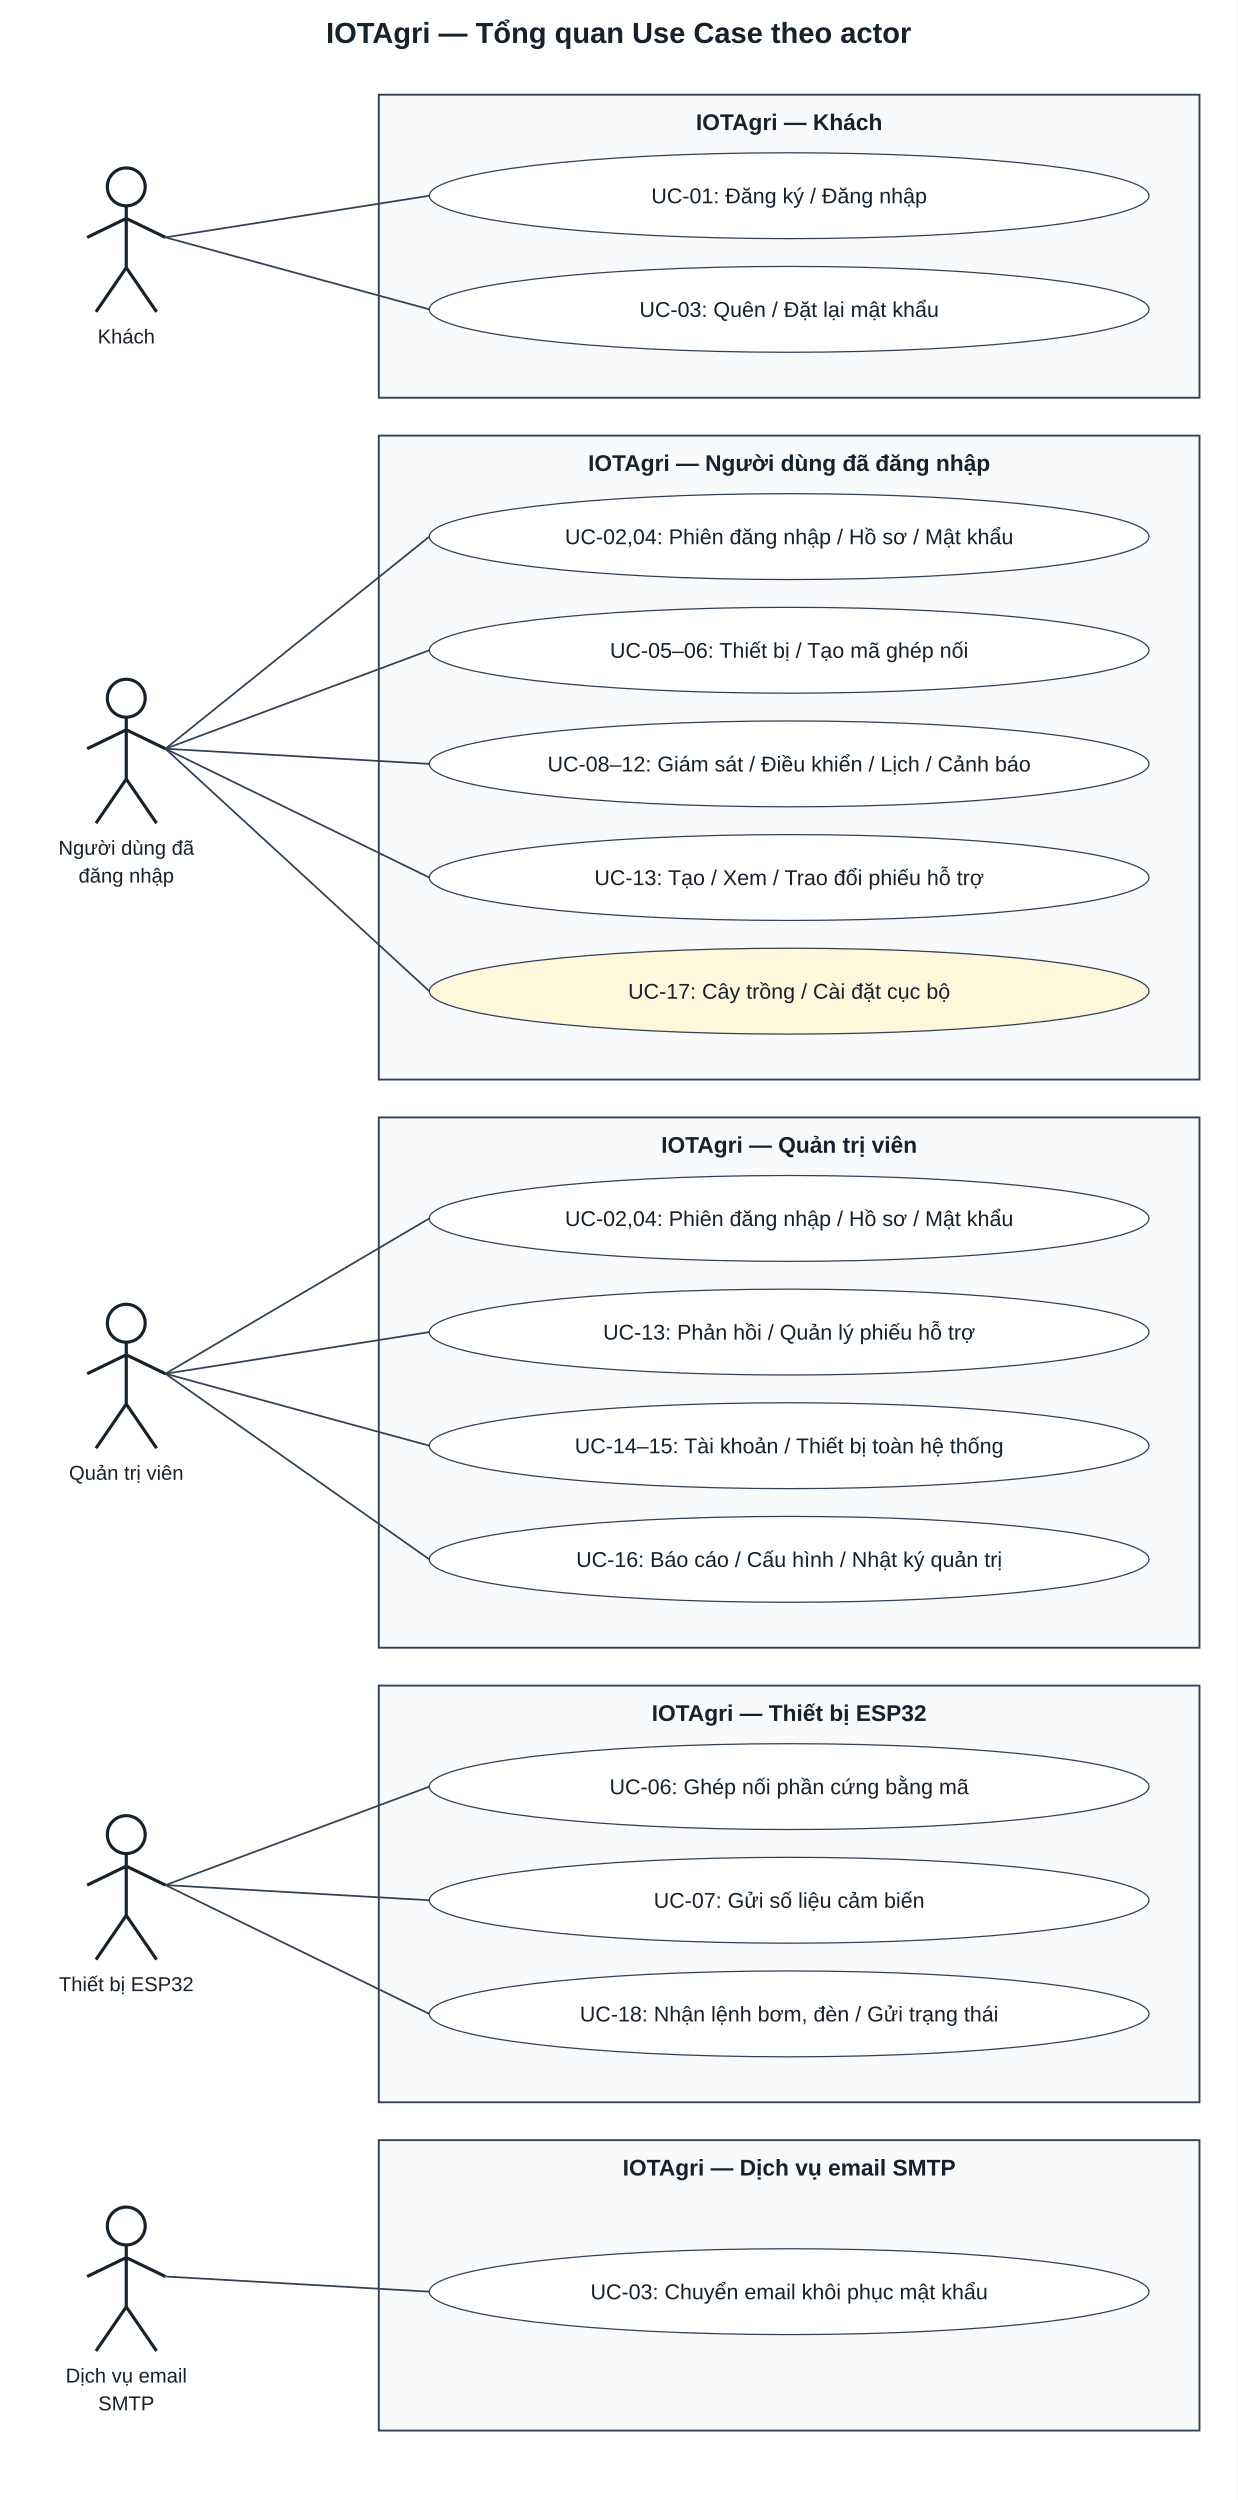
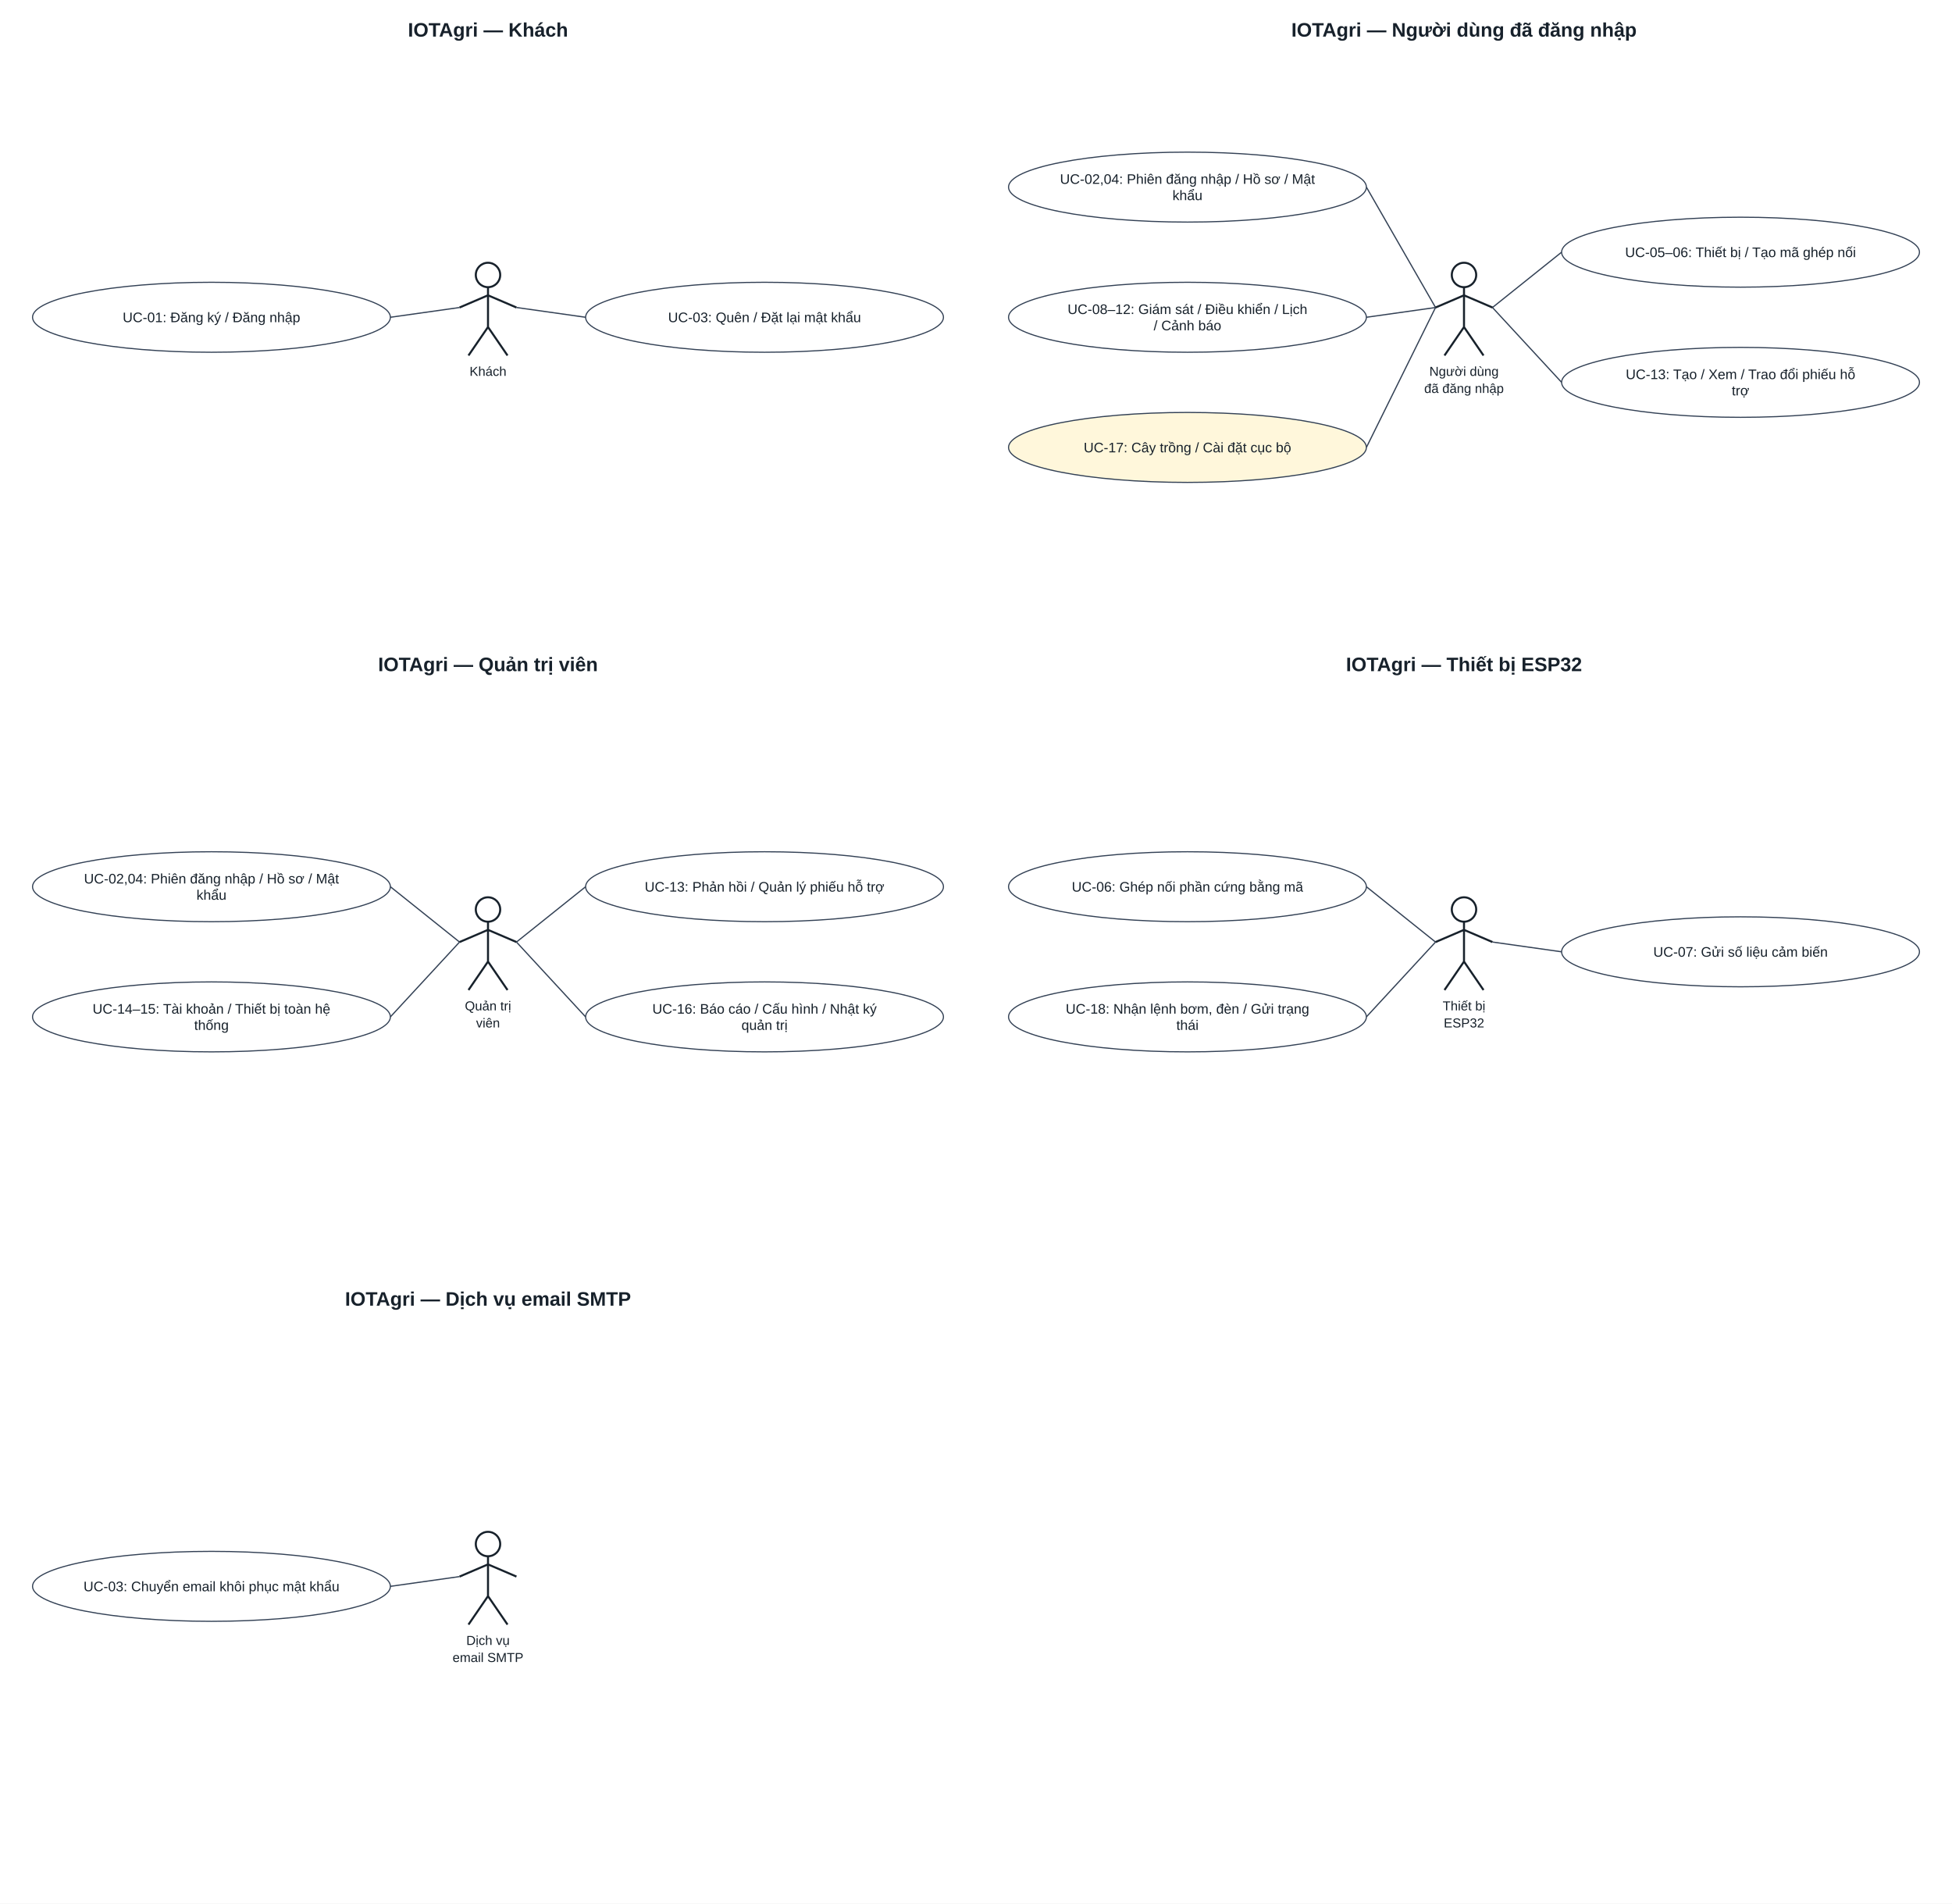
- <svg xmlns="http://www.w3.org/2000/svg" width="980" height="1980" viewBox="0 0 980 1980" role="img" aria-labelledby="title desc">
+ <svg xmlns="http://www.w3.org/2000/svg" width="2400" height="2340" viewBox="0 0 2400 2340" role="img" aria-labelledby="title desc">
  <rect width="100%" height="100%" fill="white" />
  <g font-family="Arial, sans-serif" fill="#17212b">
-     <text x="490" y="34" text-anchor="middle" font-size="23" font-weight="bold">IOTAgri — Tổng quan Use Case theo actor</text>
-     <g data-actor="Guest">
-       <rect x="300" y="75" width="650" height="240" fill="#f8fafc" stroke="#334155" stroke-width="1.5" />
-       <text x="625" y="103" text-anchor="middle" font-size="18" font-weight="bold">IOTAgri — Khách</text>
+     <g data-actor="Guest" transform="translate(0 0)">
+       <text x="600" y="45" text-anchor="middle" font-size="24" font-weight="bold">IOTAgri — Khách</text>
+       <line data-usecase="GuestUC1" x1="565" y1="378" x2="480" y2="390" stroke="#334155" stroke-width="1.5" />
+       <ellipse data-usecase="GuestUC1" cx="260" cy="390" rx="220" ry="43" fill="#FFFFFF" stroke="#334155" stroke-width="1.4" />
+       <text x="260" y="396.0" text-anchor="middle" font-size="17" font-weight="normal">UC-01: Đăng ký / Đăng nhập</text>
+       <line data-usecase="GuestUC2" x1="635" y1="378" x2="720" y2="390" stroke="#334155" stroke-width="1.5" />
+       <ellipse data-usecase="GuestUC2" cx="940" cy="390" rx="220" ry="43" fill="#FFFFFF" stroke="#334155" stroke-width="1.4" />
+       <text x="940" y="396.0" text-anchor="middle" font-size="17" font-weight="normal">UC-03: Quên / Đặt lại mật khẩu</text>
      <g fill="none" stroke="#17212b" stroke-width="2.5">
-         <circle cx="100" cy="148.0" r="15" />
-         <path d="M100 163.0 V212.0 M69 188.0 L100 173.0 L131 188.0 M100 212.0 L76 247.0 M100 212.0 L124 247.0" />
+         <circle cx="600" cy="338" r="15" />
+         <path d="M600 353 V402 M565 378 L600 363 L635 378 M600 402 L576 437 M600 402 L624 437" />
      </g>
-       <text x="100" y="272.0" text-anchor="middle" font-size="16" font-weight="normal">Khách</text>
-       <line data-usecase="GuestUC1" x1="131" y1="188.0" x2="340" y2="155.0" stroke="#334155" stroke-width="1.4" />
-       <ellipse data-usecase="GuestUC1" cx="625" cy="155.0" rx="285" ry="34" fill="#FFFFFF" stroke="#334155" />
-       <text x="625" y="161.0" text-anchor="middle" font-size="17" font-weight="normal">UC-01: Đăng ký / Đăng nhập</text>
-       <line data-usecase="GuestUC2" x1="131" y1="188.0" x2="340" y2="245.0" stroke="#334155" stroke-width="1.4" />
-       <ellipse data-usecase="GuestUC2" cx="625" cy="245.0" rx="285" ry="34" fill="#FFFFFF" stroke="#334155" />
-       <text x="625" y="251.0" text-anchor="middle" font-size="17" font-weight="normal">UC-03: Quên / Đặt lại mật khẩu</text>
+       <text x="600" y="462" text-anchor="middle" font-size="16" font-weight="normal">Khách</text>
    </g>
-     <g data-actor="User">
-       <rect x="300" y="345" width="650" height="510" fill="#f8fafc" stroke="#334155" stroke-width="1.5" />
-       <text x="625" y="373" text-anchor="middle" font-size="18" font-weight="bold">IOTAgri — Người dùng đã đăng nhập</text>
+     <g data-actor="User" transform="translate(1200 0)">
+       <text x="600" y="45" text-anchor="middle" font-size="24" font-weight="bold">IOTAgri — Người dùng đã đăng nhập</text>
+       <line data-usecase="UserUC1" x1="565" y1="378" x2="480" y2="230.0" stroke="#334155" stroke-width="1.5" />
+       <ellipse data-usecase="UserUC1" cx="260" cy="230.0" rx="220" ry="43" fill="#FFFFFF" stroke="#334155" stroke-width="1.4" />
+       <text x="260" y="226.0" text-anchor="middle" font-size="17" font-weight="normal">UC-02,04: Phiên đăng nhập / Hồ sơ / Mật</text>
+       <text x="260" y="246.0" text-anchor="middle" font-size="17" font-weight="normal">khẩu</text>
+       <line data-usecase="UserUC2" x1="635" y1="378" x2="720" y2="310.0" stroke="#334155" stroke-width="1.5" />
+       <ellipse data-usecase="UserUC2" cx="940" cy="310.0" rx="220" ry="43" fill="#FFFFFF" stroke="#334155" stroke-width="1.4" />
+       <text x="940" y="316.0" text-anchor="middle" font-size="17" font-weight="normal">UC-05–06: Thiết bị / Tạo mã ghép nối</text>
+       <line data-usecase="UserUC3" x1="565" y1="378" x2="480" y2="390.0" stroke="#334155" stroke-width="1.5" />
+       <ellipse data-usecase="UserUC3" cx="260" cy="390.0" rx="220" ry="43" fill="#FFFFFF" stroke="#334155" stroke-width="1.4" />
+       <text x="260" y="386.0" text-anchor="middle" font-size="17" font-weight="normal">UC-08–12: Giám sát / Điều khiển / Lịch</text>
+       <text x="260" y="406.0" text-anchor="middle" font-size="17" font-weight="normal">/ Cảnh báo</text>
+       <line data-usecase="UserUC4" x1="635" y1="378" x2="720" y2="470.0" stroke="#334155" stroke-width="1.5" />
+       <ellipse data-usecase="UserUC4" cx="940" cy="470.0" rx="220" ry="43" fill="#FFFFFF" stroke="#334155" stroke-width="1.4" />
+       <text x="940" y="466.0" text-anchor="middle" font-size="17" font-weight="normal">UC-13: Tạo / Xem / Trao đổi phiếu hỗ</text>
+       <text x="940" y="486.0" text-anchor="middle" font-size="17" font-weight="normal">trợ</text>
+       <line data-usecase="UserUC5" x1="565" y1="378" x2="480" y2="550.0" stroke="#334155" stroke-width="1.5" />
+       <ellipse data-usecase="UserUC5" cx="260" cy="550.0" rx="220" ry="43" fill="#FFF7DB" stroke="#334155" stroke-width="1.4" />
+       <text x="260" y="556.0" text-anchor="middle" font-size="17" font-weight="normal">UC-17: Cây trồng / Cài đặt cục bộ</text>
      <g fill="none" stroke="#17212b" stroke-width="2.5">
-         <circle cx="100" cy="553.0" r="15" />
-         <path d="M100 568.0 V617.0 M69 593.0 L100 578.0 L131 593.0 M100 617.0 L76 652.0 M100 617.0 L124 652.0" />
+         <circle cx="600" cy="338" r="15" />
+         <path d="M600 353 V402 M565 378 L600 363 L635 378 M600 402 L576 437 M600 402 L624 437" />
      </g>
-       <text x="100" y="677.0" text-anchor="middle" font-size="16" font-weight="normal">Người dùng đã</text>
-       <text x="100" y="699.0" text-anchor="middle" font-size="16" font-weight="normal">đăng nhập</text>
-       <line data-usecase="UserUC1" x1="131" y1="593.0" x2="340" y2="425.0" stroke="#334155" stroke-width="1.4" />
-       <ellipse data-usecase="UserUC1" cx="625" cy="425.0" rx="285" ry="34" fill="#FFFFFF" stroke="#334155" />
-       <text x="625" y="431.0" text-anchor="middle" font-size="17" font-weight="normal">UC-02,04: Phiên đăng nhập / Hồ sơ / Mật khẩu</text>
-       <line data-usecase="UserUC2" x1="131" y1="593.0" x2="340" y2="515.0" stroke="#334155" stroke-width="1.4" />
-       <ellipse data-usecase="UserUC2" cx="625" cy="515.0" rx="285" ry="34" fill="#FFFFFF" stroke="#334155" />
-       <text x="625" y="521.0" text-anchor="middle" font-size="17" font-weight="normal">UC-05–06: Thiết bị / Tạo mã ghép nối</text>
-       <line data-usecase="UserUC3" x1="131" y1="593.0" x2="340" y2="605.0" stroke="#334155" stroke-width="1.4" />
-       <ellipse data-usecase="UserUC3" cx="625" cy="605.0" rx="285" ry="34" fill="#FFFFFF" stroke="#334155" />
-       <text x="625" y="611.0" text-anchor="middle" font-size="17" font-weight="normal">UC-08–12: Giám sát / Điều khiển / Lịch / Cảnh báo</text>
-       <line data-usecase="UserUC4" x1="131" y1="593.0" x2="340" y2="695.0" stroke="#334155" stroke-width="1.4" />
-       <ellipse data-usecase="UserUC4" cx="625" cy="695.0" rx="285" ry="34" fill="#FFFFFF" stroke="#334155" />
-       <text x="625" y="701.0" text-anchor="middle" font-size="17" font-weight="normal">UC-13: Tạo / Xem / Trao đổi phiếu hỗ trợ</text>
-       <line data-usecase="UserUC5" x1="131" y1="593.0" x2="340" y2="785.0" stroke="#334155" stroke-width="1.4" />
-       <ellipse data-usecase="UserUC5" cx="625" cy="785.0" rx="285" ry="34" fill="#FFF7DB" stroke="#334155" />
-       <text x="625" y="791.0" text-anchor="middle" font-size="17" font-weight="normal">UC-17: Cây trồng / Cài đặt cục bộ</text>
+       <text x="600" y="462" text-anchor="middle" font-size="16" font-weight="normal">Người dùng</text>
+       <text x="600" y="483" text-anchor="middle" font-size="16" font-weight="normal">đã đăng nhập</text>
    </g>
-     <g data-actor="Admin">
-       <rect x="300" y="885" width="650" height="420" fill="#f8fafc" stroke="#334155" stroke-width="1.5" />
-       <text x="625" y="913" text-anchor="middle" font-size="18" font-weight="bold">IOTAgri — Quản trị viên</text>
+     <g data-actor="Admin" transform="translate(0 780)">
+       <text x="600" y="45" text-anchor="middle" font-size="24" font-weight="bold">IOTAgri — Quản trị viên</text>
+       <line data-usecase="AdminUC1" x1="565" y1="378" x2="480" y2="310.0" stroke="#334155" stroke-width="1.5" />
+       <ellipse data-usecase="AdminUC1" cx="260" cy="310.0" rx="220" ry="43" fill="#FFFFFF" stroke="#334155" stroke-width="1.4" />
+       <text x="260" y="306.0" text-anchor="middle" font-size="17" font-weight="normal">UC-02,04: Phiên đăng nhập / Hồ sơ / Mật</text>
+       <text x="260" y="326.0" text-anchor="middle" font-size="17" font-weight="normal">khẩu</text>
+       <line data-usecase="AdminUC2" x1="635" y1="378" x2="720" y2="310.0" stroke="#334155" stroke-width="1.5" />
+       <ellipse data-usecase="AdminUC2" cx="940" cy="310.0" rx="220" ry="43" fill="#FFFFFF" stroke="#334155" stroke-width="1.4" />
+       <text x="940" y="316.0" text-anchor="middle" font-size="17" font-weight="normal">UC-13: Phản hồi / Quản lý phiếu hỗ trợ</text>
+       <line data-usecase="AdminUC3" x1="565" y1="378" x2="480" y2="470.0" stroke="#334155" stroke-width="1.5" />
+       <ellipse data-usecase="AdminUC3" cx="260" cy="470.0" rx="220" ry="43" fill="#FFFFFF" stroke="#334155" stroke-width="1.4" />
+       <text x="260" y="466.0" text-anchor="middle" font-size="17" font-weight="normal">UC-14–15: Tài khoản / Thiết bị toàn hệ</text>
+       <text x="260" y="486.0" text-anchor="middle" font-size="17" font-weight="normal">thống</text>
+       <line data-usecase="AdminUC4" x1="635" y1="378" x2="720" y2="470.0" stroke="#334155" stroke-width="1.5" />
+       <ellipse data-usecase="AdminUC4" cx="940" cy="470.0" rx="220" ry="43" fill="#FFFFFF" stroke="#334155" stroke-width="1.4" />
+       <text x="940" y="466.0" text-anchor="middle" font-size="17" font-weight="normal">UC-16: Báo cáo / Cấu hình / Nhật ký</text>
+       <text x="940" y="486.0" text-anchor="middle" font-size="17" font-weight="normal">quản trị</text>
      <g fill="none" stroke="#17212b" stroke-width="2.5">
-         <circle cx="100" cy="1048.0" r="15" />
-         <path d="M100 1063.0 V1112.0 M69 1088.0 L100 1073.0 L131 1088.0 M100 1112.0 L76 1147.0 M100 1112.0 L124 1147.0" />
+         <circle cx="600" cy="338" r="15" />
+         <path d="M600 353 V402 M565 378 L600 363 L635 378 M600 402 L576 437 M600 402 L624 437" />
      </g>
-       <text x="100" y="1172.0" text-anchor="middle" font-size="16" font-weight="normal">Quản trị viên</text>
-       <line data-usecase="AdminUC1" x1="131" y1="1088.0" x2="340" y2="965.0" stroke="#334155" stroke-width="1.4" />
-       <ellipse data-usecase="AdminUC1" cx="625" cy="965.0" rx="285" ry="34" fill="#FFFFFF" stroke="#334155" />
-       <text x="625" y="971.0" text-anchor="middle" font-size="17" font-weight="normal">UC-02,04: Phiên đăng nhập / Hồ sơ / Mật khẩu</text>
-       <line data-usecase="AdminUC2" x1="131" y1="1088.0" x2="340" y2="1055.0" stroke="#334155" stroke-width="1.4" />
-       <ellipse data-usecase="AdminUC2" cx="625" cy="1055.0" rx="285" ry="34" fill="#FFFFFF" stroke="#334155" />
-       <text x="625" y="1061.0" text-anchor="middle" font-size="17" font-weight="normal">UC-13: Phản hồi / Quản lý phiếu hỗ trợ</text>
-       <line data-usecase="AdminUC3" x1="131" y1="1088.0" x2="340" y2="1145.0" stroke="#334155" stroke-width="1.4" />
-       <ellipse data-usecase="AdminUC3" cx="625" cy="1145.0" rx="285" ry="34" fill="#FFFFFF" stroke="#334155" />
-       <text x="625" y="1151.0" text-anchor="middle" font-size="17" font-weight="normal">UC-14–15: Tài khoản / Thiết bị toàn hệ thống</text>
-       <line data-usecase="AdminUC4" x1="131" y1="1088.0" x2="340" y2="1235.0" stroke="#334155" stroke-width="1.4" />
-       <ellipse data-usecase="AdminUC4" cx="625" cy="1235.0" rx="285" ry="34" fill="#FFFFFF" stroke="#334155" />
-       <text x="625" y="1241.0" text-anchor="middle" font-size="17" font-weight="normal">UC-16: Báo cáo / Cấu hình / Nhật ký quản trị</text>
+       <text x="600" y="462" text-anchor="middle" font-size="16" font-weight="normal">Quản trị</text>
+       <text x="600" y="483" text-anchor="middle" font-size="16" font-weight="normal">viên</text>
    </g>
-     <g data-actor="ESP">
-       <rect x="300" y="1335" width="650" height="330" fill="#f8fafc" stroke="#334155" stroke-width="1.5" />
-       <text x="625" y="1363" text-anchor="middle" font-size="18" font-weight="bold">IOTAgri — Thiết bị ESP32</text>
+     <g data-actor="ESP" transform="translate(1200 780)">
+       <text x="600" y="45" text-anchor="middle" font-size="24" font-weight="bold">IOTAgri — Thiết bị ESP32</text>
+       <line data-usecase="ESPUC1" x1="565" y1="378" x2="480" y2="310.0" stroke="#334155" stroke-width="1.5" />
+       <ellipse data-usecase="ESPUC1" cx="260" cy="310.0" rx="220" ry="43" fill="#FFFFFF" stroke="#334155" stroke-width="1.4" />
+       <text x="260" y="316.0" text-anchor="middle" font-size="17" font-weight="normal">UC-06: Ghép nối phần cứng bằng mã</text>
+       <line data-usecase="ESPUC2" x1="635" y1="378" x2="720" y2="390" stroke="#334155" stroke-width="1.5" />
+       <ellipse data-usecase="ESPUC2" cx="940" cy="390" rx="220" ry="43" fill="#FFFFFF" stroke="#334155" stroke-width="1.4" />
+       <text x="940" y="396.0" text-anchor="middle" font-size="17" font-weight="normal">UC-07: Gửi số liệu cảm biến</text>
+       <line data-usecase="ESPUC3" x1="565" y1="378" x2="480" y2="470.0" stroke="#334155" stroke-width="1.5" />
+       <ellipse data-usecase="ESPUC3" cx="260" cy="470.0" rx="220" ry="43" fill="#FFFFFF" stroke="#334155" stroke-width="1.4" />
+       <text x="260" y="466.0" text-anchor="middle" font-size="17" font-weight="normal">UC-18: Nhận lệnh bơm, đèn / Gửi trạng</text>
+       <text x="260" y="486.0" text-anchor="middle" font-size="17" font-weight="normal">thái</text>
      <g fill="none" stroke="#17212b" stroke-width="2.5">
-         <circle cx="100" cy="1453.0" r="15" />
-         <path d="M100 1468.0 V1517.0 M69 1493.0 L100 1478.0 L131 1493.0 M100 1517.0 L76 1552.0 M100 1517.0 L124 1552.0" />
+         <circle cx="600" cy="338" r="15" />
+         <path d="M600 353 V402 M565 378 L600 363 L635 378 M600 402 L576 437 M600 402 L624 437" />
      </g>
-       <text x="100" y="1577.0" text-anchor="middle" font-size="16" font-weight="normal">Thiết bị ESP32</text>
-       <line data-usecase="ESPUC1" x1="131" y1="1493.0" x2="340" y2="1415.0" stroke="#334155" stroke-width="1.4" />
-       <ellipse data-usecase="ESPUC1" cx="625" cy="1415.0" rx="285" ry="34" fill="#FFFFFF" stroke="#334155" />
-       <text x="625" y="1421.0" text-anchor="middle" font-size="17" font-weight="normal">UC-06: Ghép nối phần cứng bằng mã</text>
-       <line data-usecase="ESPUC2" x1="131" y1="1493.0" x2="340" y2="1505.0" stroke="#334155" stroke-width="1.4" />
-       <ellipse data-usecase="ESPUC2" cx="625" cy="1505.0" rx="285" ry="34" fill="#FFFFFF" stroke="#334155" />
-       <text x="625" y="1511.0" text-anchor="middle" font-size="17" font-weight="normal">UC-07: Gửi số liệu cảm biến</text>
-       <line data-usecase="ESPUC3" x1="131" y1="1493.0" x2="340" y2="1595.0" stroke="#334155" stroke-width="1.4" />
-       <ellipse data-usecase="ESPUC3" cx="625" cy="1595.0" rx="285" ry="34" fill="#FFFFFF" stroke="#334155" />
-       <text x="625" y="1601.0" text-anchor="middle" font-size="17" font-weight="normal">UC-18: Nhận lệnh bơm, đèn / Gửi trạng thái</text>
+       <text x="600" y="462" text-anchor="middle" font-size="16" font-weight="normal">Thiết bị</text>
+       <text x="600" y="483" text-anchor="middle" font-size="16" font-weight="normal">ESP32</text>
    </g>
-     <g data-actor="SMTP">
-       <rect x="300" y="1695" width="650" height="230" fill="#f8fafc" stroke="#334155" stroke-width="1.5" />
-       <text x="625" y="1723" text-anchor="middle" font-size="18" font-weight="bold">IOTAgri — Dịch vụ email SMTP</text>
+     <g data-actor="SMTP" transform="translate(0 1560)">
+       <text x="600" y="45" text-anchor="middle" font-size="24" font-weight="bold">IOTAgri — Dịch vụ email SMTP</text>
+       <line data-usecase="SMTPUC1" x1="565" y1="378" x2="480" y2="390" stroke="#334155" stroke-width="1.5" />
+       <ellipse data-usecase="SMTPUC1" cx="260" cy="390" rx="220" ry="43" fill="#FFFFFF" stroke="#334155" stroke-width="1.4" />
+       <text x="260" y="396.0" text-anchor="middle" font-size="17" font-weight="normal">UC-03: Chuyển email khôi phục mật khẩu</text>
      <g fill="none" stroke="#17212b" stroke-width="2.5">
-         <circle cx="100" cy="1763.0" r="15" />
-         <path d="M100 1778.0 V1827.0 M69 1803.0 L100 1788.0 L131 1803.0 M100 1827.0 L76 1862.0 M100 1827.0 L124 1862.0" />
+         <circle cx="600" cy="338" r="15" />
+         <path d="M600 353 V402 M565 378 L600 363 L635 378 M600 402 L576 437 M600 402 L624 437" />
      </g>
-       <text x="100" y="1887.0" text-anchor="middle" font-size="16" font-weight="normal">Dịch vụ email</text>
-       <text x="100" y="1909.0" text-anchor="middle" font-size="16" font-weight="normal">SMTP</text>
-       <line data-usecase="SMTPUC1" x1="131" y1="1803.0" x2="340" y2="1815.0" stroke="#334155" stroke-width="1.4" />
-       <ellipse data-usecase="SMTPUC1" cx="625" cy="1815.0" rx="285" ry="34" fill="#FFFFFF" stroke="#334155" />
-       <text x="625" y="1821.0" text-anchor="middle" font-size="17" font-weight="normal">UC-03: Chuyển email khôi phục mật khẩu</text>
+       <text x="600" y="462" text-anchor="middle" font-size="16" font-weight="normal">Dịch vụ</text>
+       <text x="600" y="483" text-anchor="middle" font-size="16" font-weight="normal">email SMTP</text>
    </g>
  </g>
</svg>
